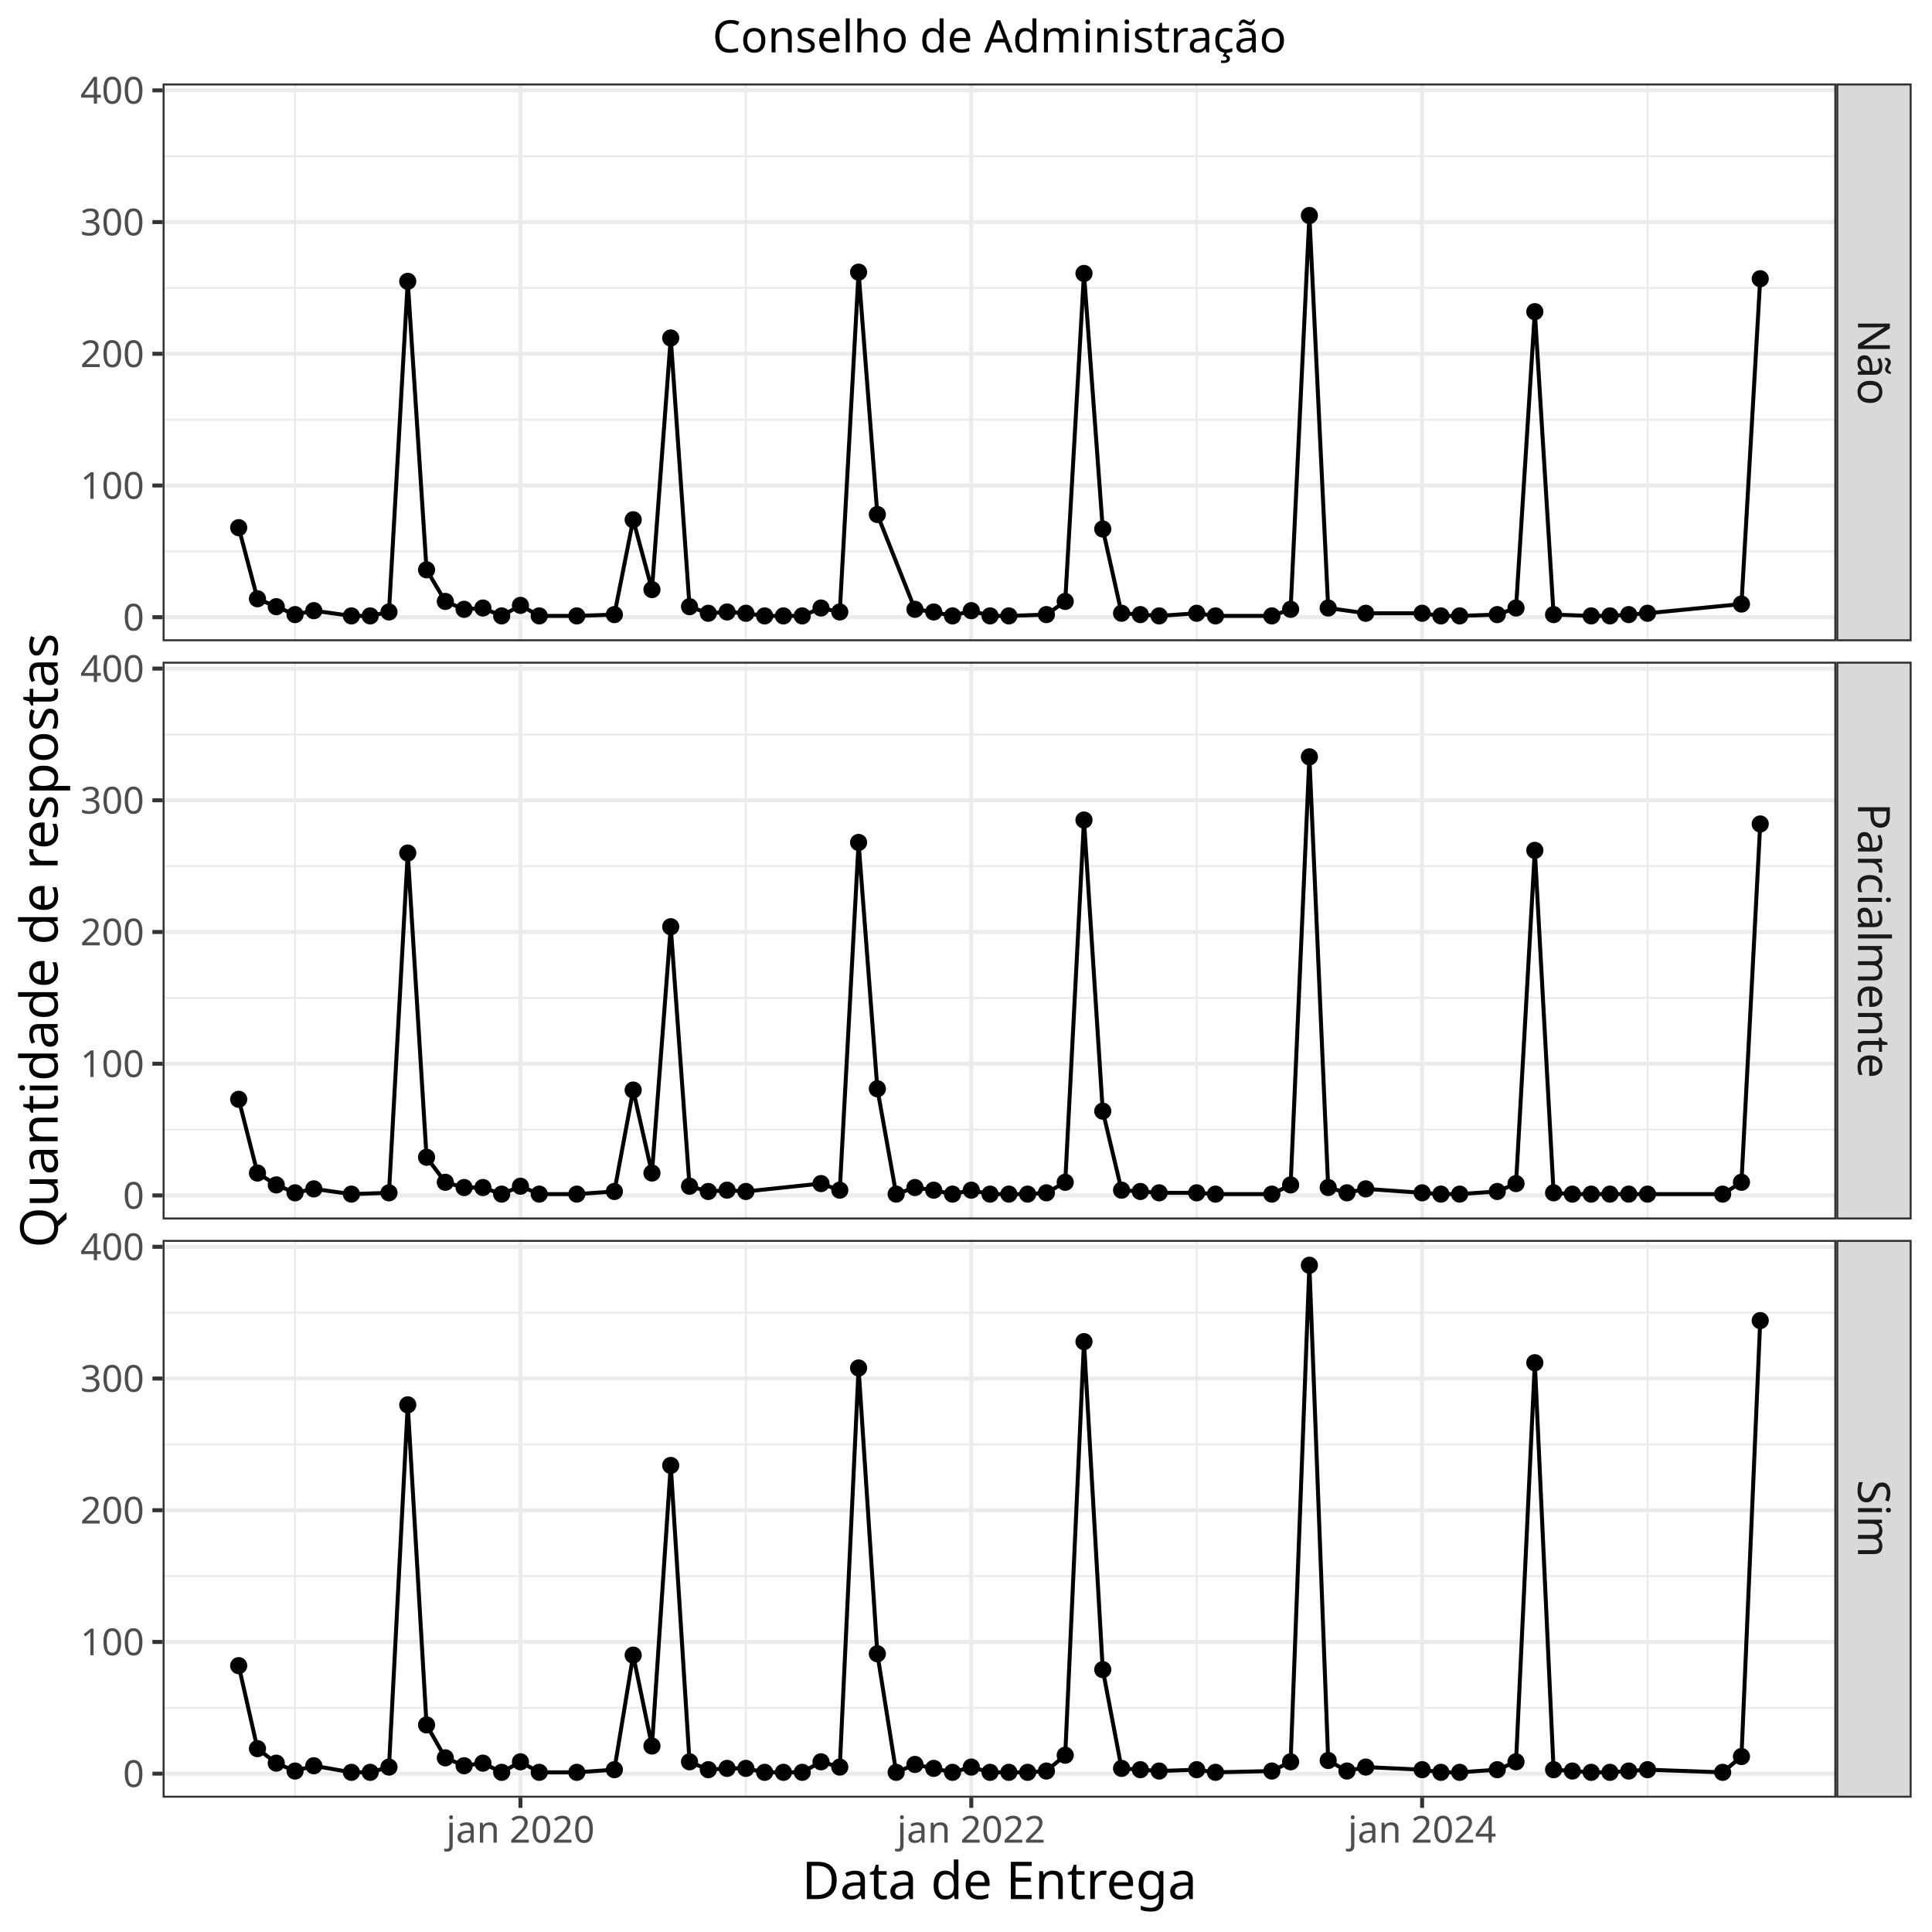
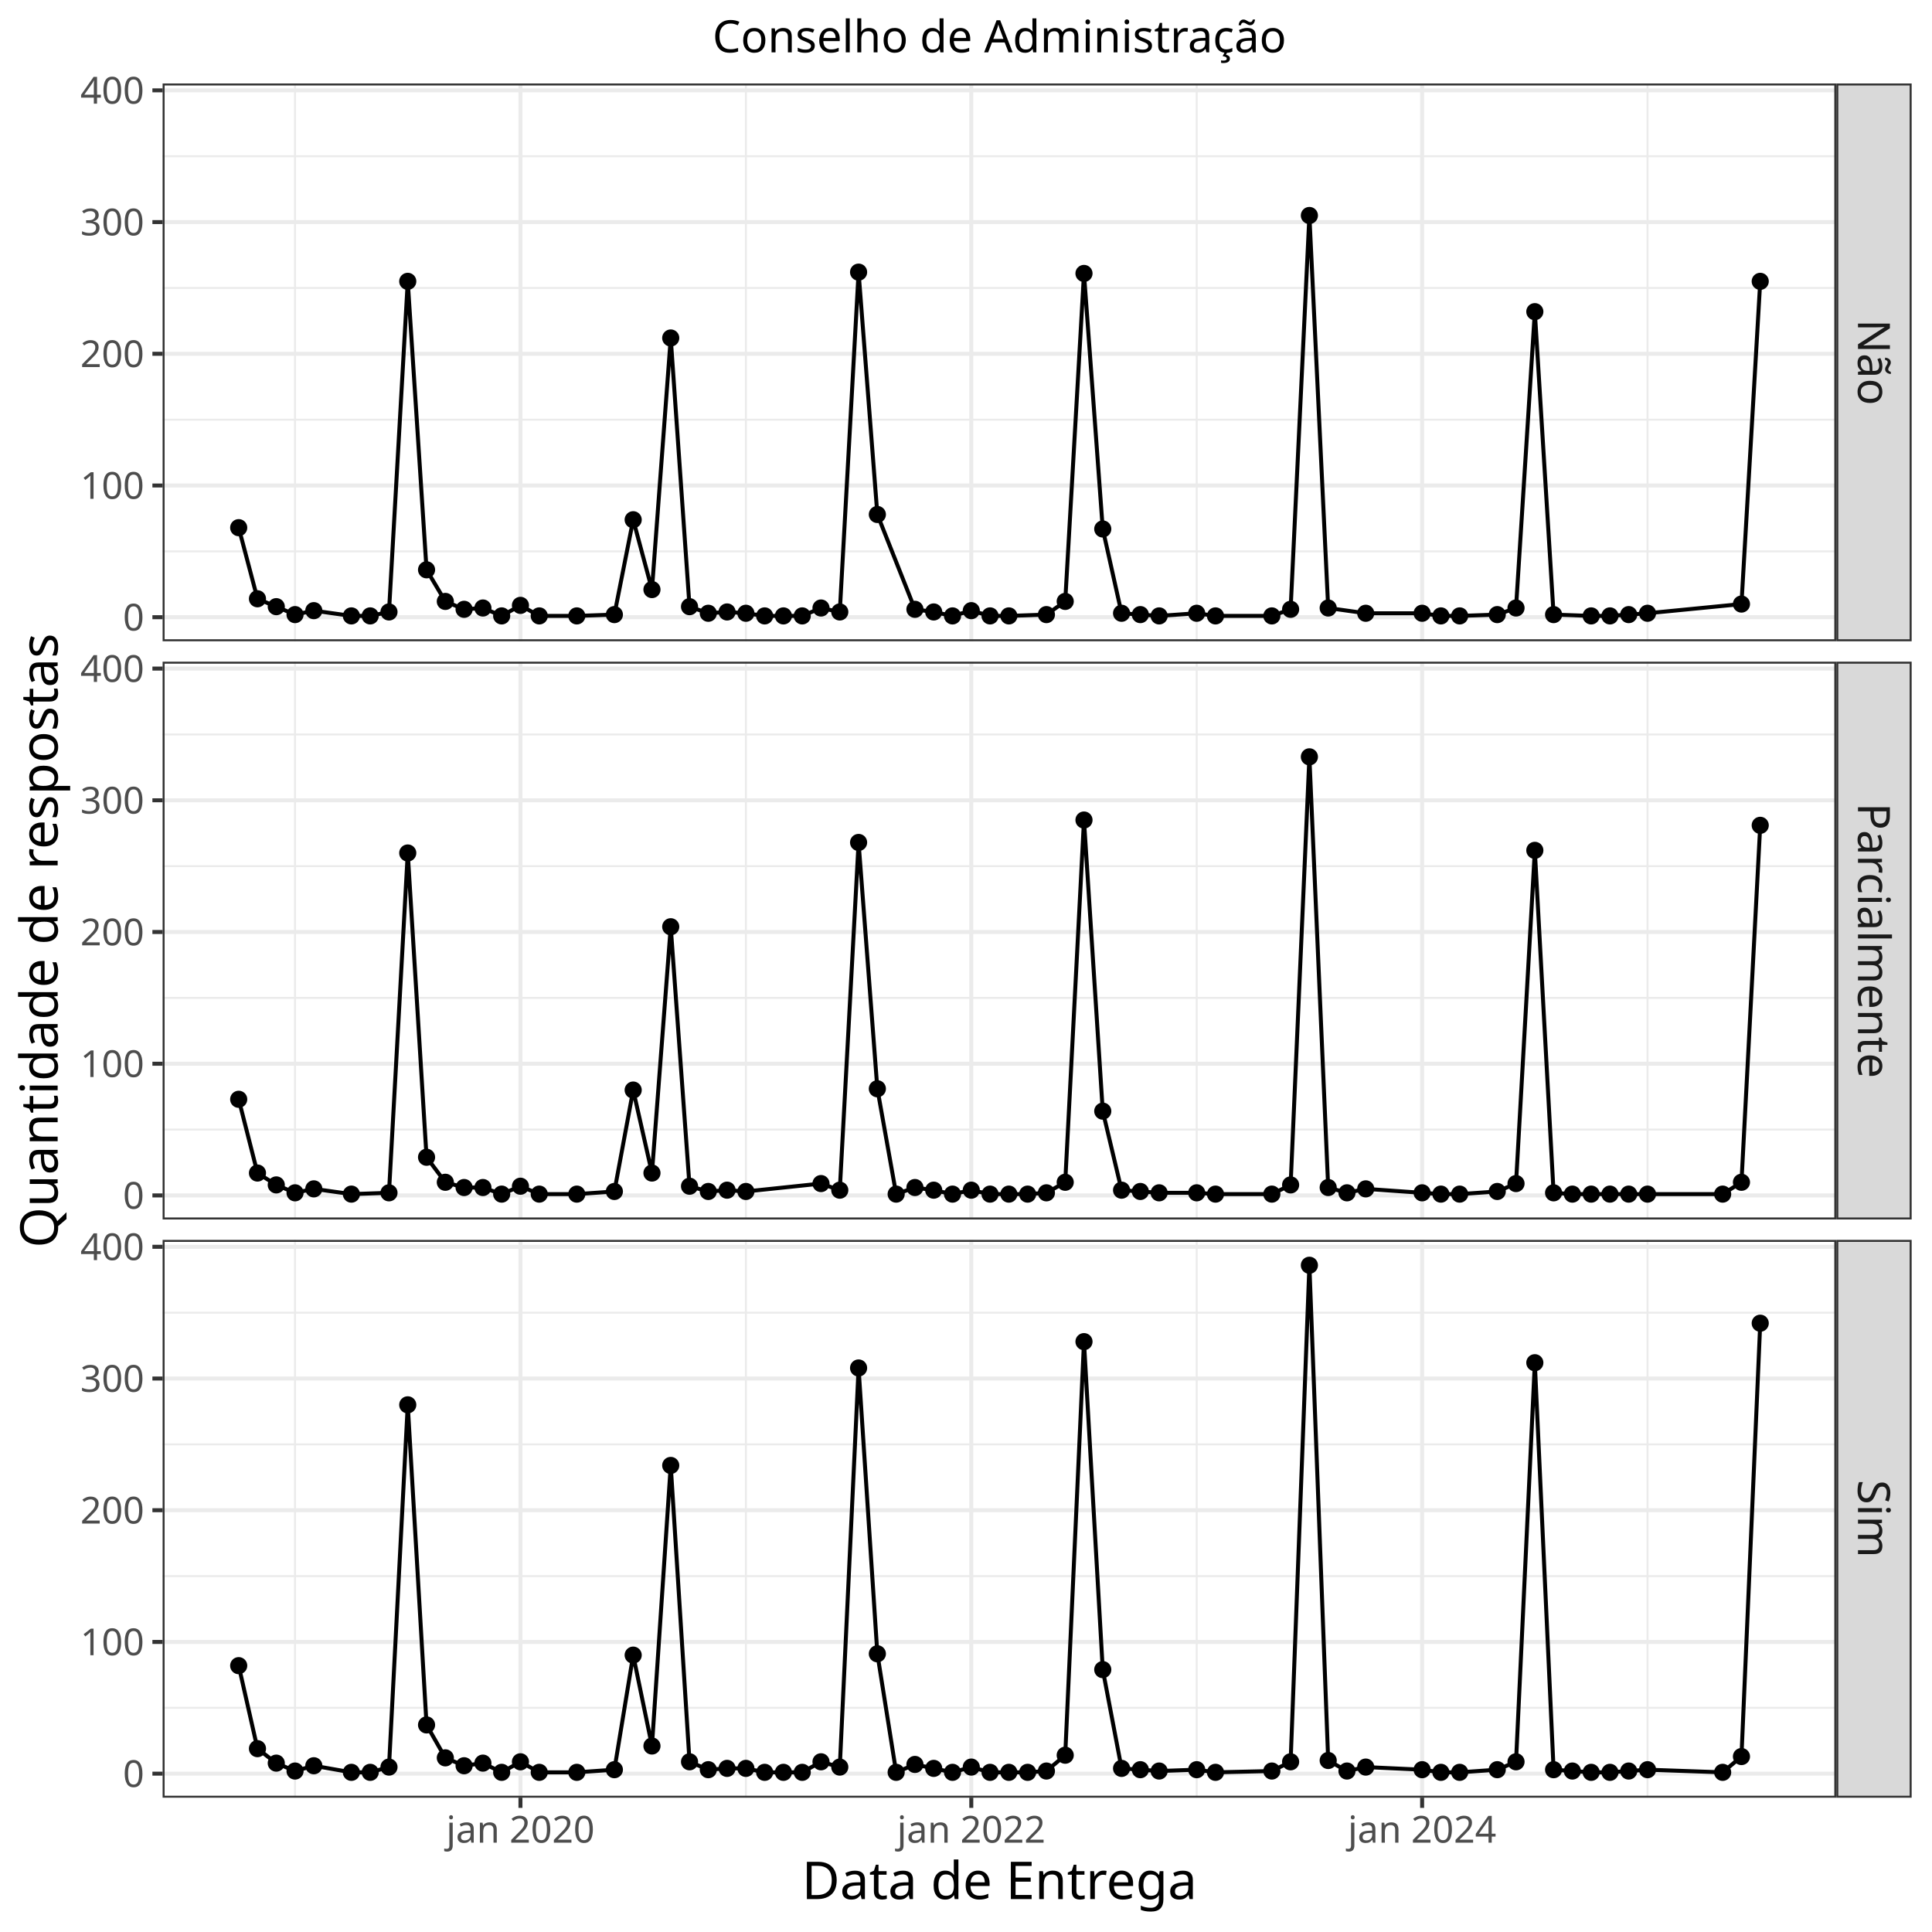
<svg xmlns="http://www.w3.org/2000/svg" class="svglite" width="518.74pt" height="518.74pt" viewBox="0 0 518.74 518.74">
  <defs>
    <style type="text/css">
    .svglite line, .svglite polyline, .svglite polygon, .svglite path, .svglite rect, .svglite circle {
      fill: none;
      stroke: #000000;
      stroke-linecap: round;
      stroke-linejoin: round;
      stroke-miterlimit: 10.00;
    }
    .svglite text {
      white-space: pre;
    }
  </style>
  </defs>
  <rect width="100%" height="100%" style="stroke: none; fill: #FFFFFF;" />
  <defs>
    <clipPath id="cpMC4wMHw1MTguNzR8MC4wMHw1MTguNzQ=">
      <rect x="0.00" y="0.00" width="518.74" height="518.74" />
    </clipPath>
  </defs>
  <g clip-path="url(#cpMC4wMHw1MTguNzR8MC4wMHw1MTguNzQ=)">
    <rect x="-0" y="0.00" width="518.74" height="518.74" style="stroke-width: 1.07; stroke: #FFFFFF; fill: #FFFFFF;" />
  </g>
  <defs>
    <clipPath id="cpNDMuNjZ8NDkzLjA1fDIyLjQxfDE3Mi4xOA==">
      <rect x="43.66" y="22.41" width="449.38" height="149.77" />
    </clipPath>
  </defs>
  <g clip-path="url(#cpNDMuNjZ8NDkzLjA1fDIyLjQxfDE3Mi4xOA==)">
    <rect x="43.66" y="22.41" width="449.38" height="149.77" style="stroke-width: 1.07; stroke: none; fill: #FFFFFF;" />
    <polyline points="43.66,148.04 493.05,148.04 " style="stroke-width: 0.53; stroke: #EBEBEB; stroke-linecap: butt;" />
    <polyline points="43.66,112.68 493.05,112.68 " style="stroke-width: 0.53; stroke: #EBEBEB; stroke-linecap: butt;" />
    <polyline points="43.66,77.31 493.05,77.31 " style="stroke-width: 0.53; stroke: #EBEBEB; stroke-linecap: butt;" />
    <polyline points="43.66,41.95 493.05,41.95 " style="stroke-width: 0.53; stroke: #EBEBEB; stroke-linecap: butt;" />
    <polyline points="79.22,172.18 79.22,22.41 " style="stroke-width: 0.53; stroke: #EBEBEB; stroke-linecap: butt;" />
    <polyline points="200.27,172.18 200.27,22.41 " style="stroke-width: 0.53; stroke: #EBEBEB; stroke-linecap: butt;" />
    <polyline points="321.31,172.18 321.31,22.41 " style="stroke-width: 0.53; stroke: #EBEBEB; stroke-linecap: butt;" />
    <polyline points="442.36,172.18 442.36,22.41 " style="stroke-width: 0.53; stroke: #EBEBEB; stroke-linecap: butt;" />
    <polyline points="43.66,165.72 493.05,165.72 " style="stroke-width: 1.07; stroke: #EBEBEB; stroke-linecap: butt;" />
    <polyline points="43.66,130.36 493.05,130.36 " style="stroke-width: 1.07; stroke: #EBEBEB; stroke-linecap: butt;" />
    <polyline points="43.66,94.99 493.05,94.99 " style="stroke-width: 1.07; stroke: #EBEBEB; stroke-linecap: butt;" />
    <polyline points="43.66,59.63 493.05,59.63 " style="stroke-width: 1.07; stroke: #EBEBEB; stroke-linecap: butt;" />
    <polyline points="43.66,24.26 493.05,24.26 " style="stroke-width: 1.07; stroke: #EBEBEB; stroke-linecap: butt;" />
    <polyline points="139.74,172.18 139.74,22.41 " style="stroke-width: 1.07; stroke: #EBEBEB; stroke-linecap: butt;" />
    <polyline points="260.79,172.18 260.79,22.41 " style="stroke-width: 1.07; stroke: #EBEBEB; stroke-linecap: butt;" />
    <polyline points="381.84,172.18 381.84,22.41 " style="stroke-width: 1.07; stroke: #EBEBEB; stroke-linecap: butt;" />
-     <polyline points="64.09,141.68 69.13,160.77 74.18,162.89 79.22,165.02 84.26,163.96 94.35,165.37 99.40,165.37 104.44,164.31 109.48,75.54 114.53,152.99 119.57,161.48 124.61,163.60 129.66,163.25 134.70,165.37 139.74,162.54 144.79,165.37 154.87,165.37 164.96,165.02 170.01,139.55 175.05,158.30 180.09,90.75 185.14,162.89 190.18,164.66 195.22,164.31 200.27,164.66 205.31,165.37 210.35,165.37 215.40,165.37 220.44,163.25 225.48,164.31 230.53,73.07 235.57,138.14 245.66,163.60 250.70,164.31 255.75,165.37 260.79,163.96 265.83,165.37 270.88,165.37 280.96,165.02 286.01,161.48 291.05,73.42 296.09,142.03 301.14,164.66 306.18,165.02 311.23,165.37 321.31,164.66 326.36,165.37 341.49,165.37 346.53,163.60 351.57,57.86 356.62,163.25 366.70,164.66 381.84,164.66 386.88,165.37 391.92,165.37 402.01,165.02 407.05,163.25 412.10,83.68 417.14,165.02 427.23,165.37 432.27,165.37 437.31,165.02 442.36,164.66 467.58,162.19 472.62,74.84 " style="stroke-width: 1.07; stroke-linecap: butt;" />
+     <polyline points="64.09,141.68 69.13,160.77 74.18,162.89 79.22,165.02 84.26,163.96 94.35,165.37 99.40,165.37 104.44,164.31 109.48,75.54 114.53,152.99 119.57,161.48 124.61,163.60 129.66,163.25 134.70,165.37 139.74,162.54 144.79,165.37 154.87,165.37 164.96,165.02 170.01,139.55 175.05,158.30 180.09,90.75 185.14,162.89 190.18,164.66 195.22,164.31 200.27,164.66 205.31,165.37 210.35,165.37 215.40,165.37 220.44,163.25 225.48,164.31 230.53,73.07 235.57,138.14 245.66,163.60 250.70,164.31 255.75,165.37 260.79,163.96 265.83,165.37 270.88,165.37 280.96,165.02 286.01,161.48 291.05,73.42 296.09,142.03 301.14,164.66 306.18,165.02 311.23,165.37 321.31,164.66 326.36,165.37 341.49,165.37 346.53,163.60 351.57,57.86 356.62,163.25 366.70,164.66 381.84,164.66 386.88,165.37 391.92,165.37 402.01,165.02 407.05,163.25 412.10,83.68 417.14,165.02 427.23,165.37 432.27,165.37 437.31,165.02 442.36,164.66 467.58,162.19 472.62,75.54 " style="stroke-width: 1.07; stroke-linecap: butt;" />
    <circle cx="64.09" cy="141.68" r="1.95" style="stroke-width: 0.71; fill: #000000;" />
    <circle cx="69.13" cy="160.77" r="1.95" style="stroke-width: 0.71; fill: #000000;" />
    <circle cx="74.18" cy="162.89" r="1.95" style="stroke-width: 0.71; fill: #000000;" />
    <circle cx="79.22" cy="165.02" r="1.95" style="stroke-width: 0.71; fill: #000000;" />
    <circle cx="84.26" cy="163.96" r="1.95" style="stroke-width: 0.71; fill: #000000;" />
    <circle cx="94.35" cy="165.37" r="1.95" style="stroke-width: 0.71; fill: #000000;" />
    <circle cx="99.40" cy="165.37" r="1.95" style="stroke-width: 0.71; fill: #000000;" />
    <circle cx="104.44" cy="164.31" r="1.95" style="stroke-width: 0.71; fill: #000000;" />
    <circle cx="109.48" cy="75.54" r="1.95" style="stroke-width: 0.71; fill: #000000;" />
    <circle cx="114.53" cy="152.99" r="1.95" style="stroke-width: 0.71; fill: #000000;" />
    <circle cx="119.57" cy="161.48" r="1.95" style="stroke-width: 0.71; fill: #000000;" />
    <circle cx="124.61" cy="163.60" r="1.95" style="stroke-width: 0.71; fill: #000000;" />
    <circle cx="129.66" cy="163.25" r="1.95" style="stroke-width: 0.71; fill: #000000;" />
    <circle cx="134.70" cy="165.37" r="1.95" style="stroke-width: 0.71; fill: #000000;" />
    <circle cx="139.74" cy="162.54" r="1.95" style="stroke-width: 0.71; fill: #000000;" />
    <circle cx="144.79" cy="165.37" r="1.95" style="stroke-width: 0.71; fill: #000000;" />
    <circle cx="154.87" cy="165.37" r="1.95" style="stroke-width: 0.71; fill: #000000;" />
    <circle cx="164.96" cy="165.02" r="1.95" style="stroke-width: 0.71; fill: #000000;" />
    <circle cx="170.01" cy="139.55" r="1.95" style="stroke-width: 0.71; fill: #000000;" />
    <circle cx="175.05" cy="158.30" r="1.95" style="stroke-width: 0.71; fill: #000000;" />
    <circle cx="180.09" cy="90.75" r="1.95" style="stroke-width: 0.71; fill: #000000;" />
    <circle cx="185.14" cy="162.89" r="1.95" style="stroke-width: 0.71; fill: #000000;" />
    <circle cx="190.18" cy="164.66" r="1.95" style="stroke-width: 0.71; fill: #000000;" />
    <circle cx="195.22" cy="164.31" r="1.95" style="stroke-width: 0.71; fill: #000000;" />
    <circle cx="200.27" cy="164.66" r="1.95" style="stroke-width: 0.71; fill: #000000;" />
    <circle cx="205.31" cy="165.37" r="1.95" style="stroke-width: 0.71; fill: #000000;" />
    <circle cx="210.35" cy="165.37" r="1.95" style="stroke-width: 0.71; fill: #000000;" />
    <circle cx="215.40" cy="165.37" r="1.95" style="stroke-width: 0.71; fill: #000000;" />
    <circle cx="220.44" cy="163.25" r="1.95" style="stroke-width: 0.71; fill: #000000;" />
    <circle cx="225.48" cy="164.31" r="1.95" style="stroke-width: 0.71; fill: #000000;" />
    <circle cx="230.53" cy="73.07" r="1.95" style="stroke-width: 0.71; fill: #000000;" />
    <circle cx="235.57" cy="138.14" r="1.95" style="stroke-width: 0.71; fill: #000000;" />
    <circle cx="245.66" cy="163.60" r="1.95" style="stroke-width: 0.71; fill: #000000;" />
    <circle cx="250.70" cy="164.31" r="1.95" style="stroke-width: 0.71; fill: #000000;" />
    <circle cx="255.75" cy="165.37" r="1.95" style="stroke-width: 0.71; fill: #000000;" />
    <circle cx="260.79" cy="163.96" r="1.95" style="stroke-width: 0.71; fill: #000000;" />
    <circle cx="265.83" cy="165.37" r="1.95" style="stroke-width: 0.71; fill: #000000;" />
    <circle cx="270.88" cy="165.37" r="1.95" style="stroke-width: 0.71; fill: #000000;" />
    <circle cx="280.96" cy="165.02" r="1.95" style="stroke-width: 0.71; fill: #000000;" />
    <circle cx="286.01" cy="161.48" r="1.95" style="stroke-width: 0.71; fill: #000000;" />
    <circle cx="291.05" cy="73.42" r="1.95" style="stroke-width: 0.71; fill: #000000;" />
    <circle cx="296.09" cy="142.03" r="1.95" style="stroke-width: 0.71; fill: #000000;" />
    <circle cx="301.14" cy="164.66" r="1.95" style="stroke-width: 0.71; fill: #000000;" />
    <circle cx="306.18" cy="165.02" r="1.95" style="stroke-width: 0.71; fill: #000000;" />
    <circle cx="311.23" cy="165.37" r="1.95" style="stroke-width: 0.71; fill: #000000;" />
    <circle cx="321.31" cy="164.66" r="1.95" style="stroke-width: 0.71; fill: #000000;" />
    <circle cx="326.36" cy="165.37" r="1.95" style="stroke-width: 0.71; fill: #000000;" />
    <circle cx="341.49" cy="165.37" r="1.95" style="stroke-width: 0.71; fill: #000000;" />
    <circle cx="346.53" cy="163.60" r="1.95" style="stroke-width: 0.71; fill: #000000;" />
    <circle cx="351.57" cy="57.86" r="1.95" style="stroke-width: 0.71; fill: #000000;" />
    <circle cx="356.62" cy="163.25" r="1.95" style="stroke-width: 0.71; fill: #000000;" />
    <circle cx="366.70" cy="164.66" r="1.95" style="stroke-width: 0.71; fill: #000000;" />
    <circle cx="381.84" cy="164.66" r="1.95" style="stroke-width: 0.71; fill: #000000;" />
    <circle cx="386.88" cy="165.37" r="1.95" style="stroke-width: 0.71; fill: #000000;" />
    <circle cx="391.92" cy="165.37" r="1.95" style="stroke-width: 0.71; fill: #000000;" />
    <circle cx="402.01" cy="165.02" r="1.95" style="stroke-width: 0.71; fill: #000000;" />
    <circle cx="407.05" cy="163.25" r="1.95" style="stroke-width: 0.71; fill: #000000;" />
    <circle cx="412.10" cy="83.68" r="1.95" style="stroke-width: 0.71; fill: #000000;" />
    <circle cx="417.14" cy="165.02" r="1.95" style="stroke-width: 0.71; fill: #000000;" />
    <circle cx="427.23" cy="165.37" r="1.95" style="stroke-width: 0.71; fill: #000000;" />
    <circle cx="432.27" cy="165.37" r="1.95" style="stroke-width: 0.71; fill: #000000;" />
    <circle cx="437.31" cy="165.02" r="1.95" style="stroke-width: 0.71; fill: #000000;" />
    <circle cx="442.36" cy="164.66" r="1.95" style="stroke-width: 0.71; fill: #000000;" />
    <circle cx="467.58" cy="162.19" r="1.95" style="stroke-width: 0.71; fill: #000000;" />
-     <circle cx="472.62" cy="74.84" r="1.95" style="stroke-width: 0.71; fill: #000000;" />
+     <circle cx="472.62" cy="75.54" r="1.95" style="stroke-width: 0.71; fill: #000000;" />
    <rect x="43.66" y="22.41" width="449.38" height="149.77" style="stroke-width: 1.07; stroke: #333333;" />
  </g>
  <g clip-path="url(#cpMC4wMHw1MTguNzR8MC4wMHw1MTguNzQ=)">
</g>
  <defs>
    <clipPath id="cpNDMuNjZ8NDkzLjA1fDE3Ny42NnwzMjcuNDM=">
      <rect x="43.66" y="177.66" width="449.38" height="149.77" />
    </clipPath>
  </defs>
  <g clip-path="url(#cpNDMuNjZ8NDkzLjA1fDE3Ny42NnwzMjcuNDM=)">
    <rect x="43.66" y="177.66" width="449.38" height="149.77" style="stroke-width: 1.07; stroke: none; fill: #FFFFFF;" />
    <polyline points="43.66,303.29 493.05,303.29 " style="stroke-width: 0.53; stroke: #EBEBEB; stroke-linecap: butt;" />
    <polyline points="43.66,267.93 493.05,267.93 " style="stroke-width: 0.53; stroke: #EBEBEB; stroke-linecap: butt;" />
    <polyline points="43.66,232.56 493.05,232.56 " style="stroke-width: 0.53; stroke: #EBEBEB; stroke-linecap: butt;" />
    <polyline points="43.66,197.20 493.05,197.20 " style="stroke-width: 0.53; stroke: #EBEBEB; stroke-linecap: butt;" />
    <polyline points="79.22,327.43 79.22,177.66 " style="stroke-width: 0.53; stroke: #EBEBEB; stroke-linecap: butt;" />
    <polyline points="200.27,327.43 200.27,177.66 " style="stroke-width: 0.53; stroke: #EBEBEB; stroke-linecap: butt;" />
    <polyline points="321.31,327.43 321.31,177.66 " style="stroke-width: 0.53; stroke: #EBEBEB; stroke-linecap: butt;" />
    <polyline points="442.36,327.43 442.36,177.66 " style="stroke-width: 0.53; stroke: #EBEBEB; stroke-linecap: butt;" />
    <polyline points="43.66,320.97 493.05,320.97 " style="stroke-width: 1.07; stroke: #EBEBEB; stroke-linecap: butt;" />
    <polyline points="43.66,285.61 493.05,285.61 " style="stroke-width: 1.07; stroke: #EBEBEB; stroke-linecap: butt;" />
    <polyline points="43.66,250.24 493.05,250.24 " style="stroke-width: 1.07; stroke: #EBEBEB; stroke-linecap: butt;" />
    <polyline points="43.66,214.88 493.05,214.88 " style="stroke-width: 1.07; stroke: #EBEBEB; stroke-linecap: butt;" />
    <polyline points="43.66,179.51 493.05,179.51 " style="stroke-width: 1.07; stroke: #EBEBEB; stroke-linecap: butt;" />
    <polyline points="139.74,327.43 139.74,177.66 " style="stroke-width: 1.07; stroke: #EBEBEB; stroke-linecap: butt;" />
    <polyline points="260.79,327.43 260.79,177.66 " style="stroke-width: 1.07; stroke: #EBEBEB; stroke-linecap: butt;" />
    <polyline points="381.84,327.43 381.84,177.66 " style="stroke-width: 1.07; stroke: #EBEBEB; stroke-linecap: butt;" />
-     <polyline points="64.09,295.16 69.13,314.96 74.18,318.15 79.22,320.27 84.26,319.21 94.35,320.62 104.44,320.27 109.48,229.03 114.53,310.72 119.57,317.44 124.61,318.85 129.66,318.85 134.70,320.62 139.74,318.50 144.79,320.62 154.87,320.62 164.96,319.91 170.01,292.68 175.05,314.96 180.09,248.83 185.14,318.50 190.18,319.91 195.22,319.56 200.27,319.91 220.44,317.79 225.48,319.56 230.53,226.20 235.57,292.33 240.62,320.62 245.66,318.85 250.70,319.56 255.75,320.62 260.79,319.56 265.83,320.62 270.88,320.62 275.92,320.62 280.96,320.27 286.01,317.44 291.05,220.18 296.09,298.34 301.14,319.56 306.18,319.91 311.23,320.27 321.31,320.27 326.36,320.62 341.49,320.62 346.53,318.15 351.57,203.21 356.62,318.85 361.66,320.27 366.70,319.21 381.84,320.27 386.88,320.62 391.92,320.62 402.01,319.91 407.05,317.79 412.10,228.32 417.14,320.27 422.18,320.62 427.23,320.62 432.27,320.62 437.31,320.62 442.36,320.62 462.53,320.62 467.58,317.44 472.62,221.24 " style="stroke-width: 1.07; stroke-linecap: butt;" />
+     <polyline points="64.09,295.16 69.13,314.96 74.18,318.15 79.22,320.27 84.26,319.21 94.35,320.62 104.44,320.27 109.48,229.03 114.53,310.72 119.57,317.44 124.61,318.85 129.66,318.85 134.70,320.62 139.74,318.50 144.79,320.62 154.87,320.62 164.96,319.91 170.01,292.68 175.05,314.96 180.09,248.83 185.14,318.50 190.18,319.91 195.22,319.56 200.27,319.91 220.44,317.79 225.48,319.56 230.53,226.20 235.57,292.33 240.62,320.62 245.66,318.85 250.70,319.56 255.75,320.62 260.79,319.56 265.83,320.62 270.88,320.62 275.92,320.62 280.96,320.27 286.01,317.44 291.05,220.18 296.09,298.34 301.14,319.56 306.18,319.91 311.23,320.27 321.31,320.27 326.36,320.62 341.49,320.62 346.53,318.15 351.57,203.21 356.62,318.85 361.66,320.27 366.70,319.21 381.84,320.27 386.88,320.62 391.92,320.62 402.01,319.91 407.05,317.79 412.10,228.32 417.14,320.27 422.18,320.62 427.23,320.62 432.27,320.62 437.31,320.62 442.36,320.62 462.53,320.62 467.58,317.44 472.62,221.60 " style="stroke-width: 1.07; stroke-linecap: butt;" />
    <circle cx="64.09" cy="295.16" r="1.95" style="stroke-width: 0.71; fill: #000000;" />
    <circle cx="69.13" cy="314.96" r="1.95" style="stroke-width: 0.71; fill: #000000;" />
    <circle cx="74.18" cy="318.15" r="1.95" style="stroke-width: 0.71; fill: #000000;" />
    <circle cx="79.22" cy="320.27" r="1.95" style="stroke-width: 0.71; fill: #000000;" />
    <circle cx="84.26" cy="319.21" r="1.95" style="stroke-width: 0.71; fill: #000000;" />
    <circle cx="94.35" cy="320.62" r="1.95" style="stroke-width: 0.71; fill: #000000;" />
    <circle cx="104.44" cy="320.27" r="1.95" style="stroke-width: 0.71; fill: #000000;" />
    <circle cx="109.48" cy="229.03" r="1.95" style="stroke-width: 0.71; fill: #000000;" />
    <circle cx="114.53" cy="310.72" r="1.95" style="stroke-width: 0.71; fill: #000000;" />
    <circle cx="119.57" cy="317.44" r="1.95" style="stroke-width: 0.71; fill: #000000;" />
    <circle cx="124.61" cy="318.85" r="1.95" style="stroke-width: 0.71; fill: #000000;" />
    <circle cx="129.66" cy="318.85" r="1.95" style="stroke-width: 0.71; fill: #000000;" />
    <circle cx="134.70" cy="320.62" r="1.95" style="stroke-width: 0.71; fill: #000000;" />
    <circle cx="139.74" cy="318.50" r="1.95" style="stroke-width: 0.71; fill: #000000;" />
    <circle cx="144.79" cy="320.62" r="1.95" style="stroke-width: 0.71; fill: #000000;" />
    <circle cx="154.87" cy="320.62" r="1.95" style="stroke-width: 0.71; fill: #000000;" />
    <circle cx="164.96" cy="319.91" r="1.95" style="stroke-width: 0.71; fill: #000000;" />
    <circle cx="170.01" cy="292.68" r="1.95" style="stroke-width: 0.71; fill: #000000;" />
    <circle cx="175.05" cy="314.96" r="1.95" style="stroke-width: 0.71; fill: #000000;" />
    <circle cx="180.09" cy="248.83" r="1.95" style="stroke-width: 0.71; fill: #000000;" />
    <circle cx="185.14" cy="318.50" r="1.95" style="stroke-width: 0.71; fill: #000000;" />
    <circle cx="190.18" cy="319.91" r="1.95" style="stroke-width: 0.71; fill: #000000;" />
    <circle cx="195.22" cy="319.56" r="1.95" style="stroke-width: 0.71; fill: #000000;" />
    <circle cx="200.27" cy="319.91" r="1.95" style="stroke-width: 0.71; fill: #000000;" />
    <circle cx="220.44" cy="317.79" r="1.95" style="stroke-width: 0.71; fill: #000000;" />
    <circle cx="225.48" cy="319.56" r="1.95" style="stroke-width: 0.71; fill: #000000;" />
    <circle cx="230.53" cy="226.20" r="1.95" style="stroke-width: 0.71; fill: #000000;" />
    <circle cx="235.57" cy="292.33" r="1.95" style="stroke-width: 0.71; fill: #000000;" />
    <circle cx="240.62" cy="320.62" r="1.95" style="stroke-width: 0.71; fill: #000000;" />
    <circle cx="245.66" cy="318.85" r="1.95" style="stroke-width: 0.71; fill: #000000;" />
    <circle cx="250.70" cy="319.56" r="1.95" style="stroke-width: 0.71; fill: #000000;" />
    <circle cx="255.75" cy="320.62" r="1.95" style="stroke-width: 0.71; fill: #000000;" />
    <circle cx="260.79" cy="319.56" r="1.95" style="stroke-width: 0.71; fill: #000000;" />
    <circle cx="265.83" cy="320.62" r="1.95" style="stroke-width: 0.71; fill: #000000;" />
    <circle cx="270.88" cy="320.62" r="1.95" style="stroke-width: 0.71; fill: #000000;" />
    <circle cx="275.92" cy="320.62" r="1.95" style="stroke-width: 0.71; fill: #000000;" />
    <circle cx="280.96" cy="320.27" r="1.95" style="stroke-width: 0.71; fill: #000000;" />
    <circle cx="286.01" cy="317.44" r="1.95" style="stroke-width: 0.71; fill: #000000;" />
    <circle cx="291.05" cy="220.18" r="1.95" style="stroke-width: 0.71; fill: #000000;" />
    <circle cx="296.09" cy="298.34" r="1.95" style="stroke-width: 0.71; fill: #000000;" />
    <circle cx="301.14" cy="319.56" r="1.95" style="stroke-width: 0.71; fill: #000000;" />
    <circle cx="306.18" cy="319.91" r="1.95" style="stroke-width: 0.71; fill: #000000;" />
    <circle cx="311.23" cy="320.27" r="1.95" style="stroke-width: 0.71; fill: #000000;" />
    <circle cx="321.31" cy="320.27" r="1.95" style="stroke-width: 0.71; fill: #000000;" />
    <circle cx="326.36" cy="320.62" r="1.95" style="stroke-width: 0.71; fill: #000000;" />
    <circle cx="341.49" cy="320.62" r="1.95" style="stroke-width: 0.71; fill: #000000;" />
    <circle cx="346.53" cy="318.15" r="1.95" style="stroke-width: 0.71; fill: #000000;" />
    <circle cx="351.57" cy="203.21" r="1.95" style="stroke-width: 0.71; fill: #000000;" />
    <circle cx="356.62" cy="318.85" r="1.95" style="stroke-width: 0.71; fill: #000000;" />
    <circle cx="361.66" cy="320.27" r="1.95" style="stroke-width: 0.71; fill: #000000;" />
    <circle cx="366.70" cy="319.21" r="1.95" style="stroke-width: 0.71; fill: #000000;" />
    <circle cx="381.84" cy="320.27" r="1.95" style="stroke-width: 0.71; fill: #000000;" />
    <circle cx="386.88" cy="320.62" r="1.95" style="stroke-width: 0.71; fill: #000000;" />
    <circle cx="391.92" cy="320.62" r="1.95" style="stroke-width: 0.71; fill: #000000;" />
    <circle cx="402.01" cy="319.91" r="1.95" style="stroke-width: 0.71; fill: #000000;" />
    <circle cx="407.05" cy="317.79" r="1.95" style="stroke-width: 0.71; fill: #000000;" />
    <circle cx="412.10" cy="228.32" r="1.95" style="stroke-width: 0.71; fill: #000000;" />
    <circle cx="417.14" cy="320.27" r="1.95" style="stroke-width: 0.71; fill: #000000;" />
    <circle cx="422.18" cy="320.62" r="1.95" style="stroke-width: 0.71; fill: #000000;" />
    <circle cx="427.23" cy="320.62" r="1.95" style="stroke-width: 0.71; fill: #000000;" />
    <circle cx="432.27" cy="320.62" r="1.95" style="stroke-width: 0.71; fill: #000000;" />
    <circle cx="437.31" cy="320.62" r="1.95" style="stroke-width: 0.71; fill: #000000;" />
    <circle cx="442.36" cy="320.62" r="1.95" style="stroke-width: 0.71; fill: #000000;" />
    <circle cx="462.53" cy="320.62" r="1.95" style="stroke-width: 0.71; fill: #000000;" />
    <circle cx="467.58" cy="317.44" r="1.95" style="stroke-width: 0.71; fill: #000000;" />
-     <circle cx="472.62" cy="221.24" r="1.95" style="stroke-width: 0.71; fill: #000000;" />
+     <circle cx="472.62" cy="221.60" r="1.95" style="stroke-width: 0.71; fill: #000000;" />
    <rect x="43.66" y="177.66" width="449.38" height="149.77" style="stroke-width: 1.07; stroke: #333333;" />
  </g>
  <g clip-path="url(#cpMC4wMHw1MTguNzR8MC4wMHw1MTguNzQ=)">
</g>
  <defs>
    <clipPath id="cpNDMuNjZ8NDkzLjA1fDMzMi45MXw0ODIuNjg=">
      <rect x="43.66" y="332.91" width="449.38" height="149.77" />
    </clipPath>
  </defs>
  <g clip-path="url(#cpNDMuNjZ8NDkzLjA1fDMzMi45MXw0ODIuNjg=)">
    <rect x="43.66" y="332.91" width="449.38" height="149.77" style="stroke-width: 1.07; stroke: none; fill: #FFFFFF;" />
    <polyline points="43.66,458.54 493.05,458.54 " style="stroke-width: 0.53; stroke: #EBEBEB; stroke-linecap: butt;" />
    <polyline points="43.66,423.18 493.05,423.18 " style="stroke-width: 0.53; stroke: #EBEBEB; stroke-linecap: butt;" />
    <polyline points="43.66,387.81 493.05,387.81 " style="stroke-width: 0.53; stroke: #EBEBEB; stroke-linecap: butt;" />
    <polyline points="43.66,352.45 493.05,352.45 " style="stroke-width: 0.53; stroke: #EBEBEB; stroke-linecap: butt;" />
    <polyline points="79.22,482.68 79.22,332.91 " style="stroke-width: 0.53; stroke: #EBEBEB; stroke-linecap: butt;" />
    <polyline points="200.27,482.68 200.27,332.91 " style="stroke-width: 0.53; stroke: #EBEBEB; stroke-linecap: butt;" />
    <polyline points="321.31,482.68 321.31,332.91 " style="stroke-width: 0.53; stroke: #EBEBEB; stroke-linecap: butt;" />
    <polyline points="442.36,482.68 442.36,332.91 " style="stroke-width: 0.53; stroke: #EBEBEB; stroke-linecap: butt;" />
    <polyline points="43.66,476.22 493.05,476.22 " style="stroke-width: 1.07; stroke: #EBEBEB; stroke-linecap: butt;" />
    <polyline points="43.66,440.86 493.05,440.86 " style="stroke-width: 1.07; stroke: #EBEBEB; stroke-linecap: butt;" />
    <polyline points="43.66,405.49 493.05,405.49 " style="stroke-width: 1.07; stroke: #EBEBEB; stroke-linecap: butt;" />
    <polyline points="43.66,370.13 493.05,370.13 " style="stroke-width: 1.07; stroke: #EBEBEB; stroke-linecap: butt;" />
    <polyline points="43.66,334.76 493.05,334.76 " style="stroke-width: 1.07; stroke: #EBEBEB; stroke-linecap: butt;" />
    <polyline points="139.74,482.68 139.74,332.91 " style="stroke-width: 1.07; stroke: #EBEBEB; stroke-linecap: butt;" />
    <polyline points="260.79,482.68 260.79,332.91 " style="stroke-width: 1.07; stroke: #EBEBEB; stroke-linecap: butt;" />
    <polyline points="381.84,482.68 381.84,332.91 " style="stroke-width: 1.07; stroke: #EBEBEB; stroke-linecap: butt;" />
-     <polyline points="64.09,447.23 69.13,469.51 74.18,473.40 79.22,475.52 84.26,474.10 94.35,475.87 99.40,475.87 104.44,474.46 109.48,377.20 114.53,463.14 119.57,471.98 124.61,474.10 129.66,473.40 134.70,475.87 139.74,473.04 144.79,475.87 154.87,475.87 164.96,475.16 170.01,444.40 175.05,468.80 180.09,393.47 185.14,473.04 190.18,475.16 195.22,474.81 200.27,474.81 205.31,475.87 210.35,475.87 215.40,475.87 220.44,473.04 225.48,474.46 230.53,367.30 235.57,444.04 240.62,475.87 245.66,473.75 250.70,474.81 255.75,475.87 260.79,474.46 265.83,475.87 270.88,475.87 275.92,475.87 280.96,475.52 286.01,471.27 291.05,360.23 296.09,448.29 301.14,474.81 306.18,475.16 311.23,475.52 321.31,475.16 326.36,475.87 341.49,475.52 346.53,473.04 351.57,339.72 356.62,472.69 361.66,475.52 366.70,474.46 381.84,475.16 386.88,475.87 391.92,475.87 402.01,475.16 407.05,473.04 412.10,365.89 417.14,475.16 422.18,475.52 427.23,475.87 432.27,475.87 437.31,475.52 442.36,475.16 462.53,475.87 467.58,471.63 472.62,354.57 " style="stroke-width: 1.07; stroke-linecap: butt;" />
+     <polyline points="64.09,447.23 69.13,469.51 74.18,473.40 79.22,475.52 84.26,474.10 94.35,475.87 99.40,475.87 104.44,474.46 109.48,377.20 114.53,463.14 119.57,471.98 124.61,474.10 129.66,473.40 134.70,475.87 139.74,473.04 144.79,475.87 154.87,475.87 164.96,475.16 170.01,444.40 175.05,468.80 180.09,393.47 185.14,473.04 190.18,475.16 195.22,474.81 200.27,474.81 205.31,475.87 210.35,475.87 215.40,475.87 220.44,473.04 225.48,474.46 230.53,367.30 235.57,444.04 240.62,475.87 245.66,473.75 250.70,474.81 255.75,475.87 260.79,474.46 265.83,475.87 270.88,475.87 275.92,475.87 280.96,475.52 286.01,471.27 291.05,360.23 296.09,448.29 301.14,474.81 306.18,475.16 311.23,475.52 321.31,475.16 326.36,475.87 341.49,475.52 346.53,473.04 351.57,339.72 356.62,472.69 361.66,475.52 366.70,474.46 381.84,475.16 386.88,475.87 391.92,475.87 402.01,475.16 407.05,473.04 412.10,365.89 417.14,475.16 422.18,475.52 427.23,475.87 432.27,475.87 437.31,475.52 442.36,475.16 462.53,475.87 467.58,471.63 472.62,355.28 " style="stroke-width: 1.07; stroke-linecap: butt;" />
    <circle cx="64.09" cy="447.23" r="1.95" style="stroke-width: 0.71; fill: #000000;" />
    <circle cx="69.13" cy="469.51" r="1.95" style="stroke-width: 0.71; fill: #000000;" />
    <circle cx="74.18" cy="473.40" r="1.95" style="stroke-width: 0.71; fill: #000000;" />
    <circle cx="79.22" cy="475.52" r="1.95" style="stroke-width: 0.71; fill: #000000;" />
    <circle cx="84.26" cy="474.10" r="1.95" style="stroke-width: 0.71; fill: #000000;" />
    <circle cx="94.35" cy="475.87" r="1.95" style="stroke-width: 0.71; fill: #000000;" />
    <circle cx="99.40" cy="475.87" r="1.95" style="stroke-width: 0.71; fill: #000000;" />
    <circle cx="104.44" cy="474.46" r="1.95" style="stroke-width: 0.71; fill: #000000;" />
    <circle cx="109.48" cy="377.20" r="1.95" style="stroke-width: 0.71; fill: #000000;" />
    <circle cx="114.53" cy="463.14" r="1.95" style="stroke-width: 0.71; fill: #000000;" />
    <circle cx="119.57" cy="471.98" r="1.95" style="stroke-width: 0.71; fill: #000000;" />
    <circle cx="124.61" cy="474.10" r="1.95" style="stroke-width: 0.71; fill: #000000;" />
    <circle cx="129.66" cy="473.40" r="1.95" style="stroke-width: 0.71; fill: #000000;" />
    <circle cx="134.70" cy="475.87" r="1.95" style="stroke-width: 0.71; fill: #000000;" />
    <circle cx="139.74" cy="473.04" r="1.95" style="stroke-width: 0.71; fill: #000000;" />
    <circle cx="144.79" cy="475.87" r="1.95" style="stroke-width: 0.71; fill: #000000;" />
    <circle cx="154.87" cy="475.87" r="1.95" style="stroke-width: 0.71; fill: #000000;" />
    <circle cx="164.96" cy="475.16" r="1.95" style="stroke-width: 0.71; fill: #000000;" />
    <circle cx="170.01" cy="444.40" r="1.95" style="stroke-width: 0.71; fill: #000000;" />
    <circle cx="175.05" cy="468.80" r="1.95" style="stroke-width: 0.71; fill: #000000;" />
    <circle cx="180.09" cy="393.47" r="1.95" style="stroke-width: 0.71; fill: #000000;" />
    <circle cx="185.14" cy="473.04" r="1.95" style="stroke-width: 0.71; fill: #000000;" />
    <circle cx="190.18" cy="475.16" r="1.95" style="stroke-width: 0.71; fill: #000000;" />
    <circle cx="195.22" cy="474.81" r="1.95" style="stroke-width: 0.71; fill: #000000;" />
    <circle cx="200.27" cy="474.81" r="1.95" style="stroke-width: 0.71; fill: #000000;" />
    <circle cx="205.31" cy="475.87" r="1.95" style="stroke-width: 0.71; fill: #000000;" />
    <circle cx="210.35" cy="475.87" r="1.95" style="stroke-width: 0.71; fill: #000000;" />
    <circle cx="215.40" cy="475.87" r="1.95" style="stroke-width: 0.71; fill: #000000;" />
    <circle cx="220.44" cy="473.04" r="1.95" style="stroke-width: 0.71; fill: #000000;" />
    <circle cx="225.48" cy="474.46" r="1.95" style="stroke-width: 0.71; fill: #000000;" />
    <circle cx="230.53" cy="367.30" r="1.95" style="stroke-width: 0.71; fill: #000000;" />
    <circle cx="235.57" cy="444.04" r="1.95" style="stroke-width: 0.71; fill: #000000;" />
    <circle cx="240.62" cy="475.87" r="1.95" style="stroke-width: 0.71; fill: #000000;" />
    <circle cx="245.66" cy="473.75" r="1.95" style="stroke-width: 0.71; fill: #000000;" />
    <circle cx="250.70" cy="474.81" r="1.95" style="stroke-width: 0.71; fill: #000000;" />
    <circle cx="255.75" cy="475.87" r="1.95" style="stroke-width: 0.71; fill: #000000;" />
    <circle cx="260.79" cy="474.46" r="1.95" style="stroke-width: 0.71; fill: #000000;" />
    <circle cx="265.83" cy="475.87" r="1.95" style="stroke-width: 0.71; fill: #000000;" />
    <circle cx="270.88" cy="475.87" r="1.95" style="stroke-width: 0.71; fill: #000000;" />
    <circle cx="275.92" cy="475.87" r="1.95" style="stroke-width: 0.71; fill: #000000;" />
    <circle cx="280.96" cy="475.52" r="1.95" style="stroke-width: 0.71; fill: #000000;" />
    <circle cx="286.01" cy="471.27" r="1.95" style="stroke-width: 0.71; fill: #000000;" />
    <circle cx="291.05" cy="360.23" r="1.95" style="stroke-width: 0.71; fill: #000000;" />
    <circle cx="296.09" cy="448.29" r="1.95" style="stroke-width: 0.71; fill: #000000;" />
    <circle cx="301.14" cy="474.81" r="1.95" style="stroke-width: 0.71; fill: #000000;" />
    <circle cx="306.18" cy="475.16" r="1.95" style="stroke-width: 0.71; fill: #000000;" />
    <circle cx="311.23" cy="475.52" r="1.95" style="stroke-width: 0.71; fill: #000000;" />
    <circle cx="321.31" cy="475.16" r="1.95" style="stroke-width: 0.71; fill: #000000;" />
    <circle cx="326.36" cy="475.87" r="1.95" style="stroke-width: 0.71; fill: #000000;" />
    <circle cx="341.49" cy="475.52" r="1.95" style="stroke-width: 0.71; fill: #000000;" />
    <circle cx="346.53" cy="473.04" r="1.95" style="stroke-width: 0.71; fill: #000000;" />
    <circle cx="351.57" cy="339.72" r="1.95" style="stroke-width: 0.71; fill: #000000;" />
    <circle cx="356.62" cy="472.69" r="1.95" style="stroke-width: 0.71; fill: #000000;" />
    <circle cx="361.66" cy="475.52" r="1.95" style="stroke-width: 0.71; fill: #000000;" />
    <circle cx="366.70" cy="474.46" r="1.95" style="stroke-width: 0.71; fill: #000000;" />
    <circle cx="381.84" cy="475.16" r="1.95" style="stroke-width: 0.71; fill: #000000;" />
    <circle cx="386.88" cy="475.87" r="1.95" style="stroke-width: 0.71; fill: #000000;" />
    <circle cx="391.92" cy="475.87" r="1.95" style="stroke-width: 0.71; fill: #000000;" />
    <circle cx="402.01" cy="475.16" r="1.95" style="stroke-width: 0.71; fill: #000000;" />
    <circle cx="407.05" cy="473.04" r="1.95" style="stroke-width: 0.71; fill: #000000;" />
    <circle cx="412.10" cy="365.89" r="1.95" style="stroke-width: 0.71; fill: #000000;" />
    <circle cx="417.14" cy="475.16" r="1.95" style="stroke-width: 0.71; fill: #000000;" />
    <circle cx="422.18" cy="475.52" r="1.95" style="stroke-width: 0.71; fill: #000000;" />
    <circle cx="427.23" cy="475.87" r="1.95" style="stroke-width: 0.71; fill: #000000;" />
    <circle cx="432.27" cy="475.87" r="1.95" style="stroke-width: 0.71; fill: #000000;" />
    <circle cx="437.31" cy="475.52" r="1.95" style="stroke-width: 0.71; fill: #000000;" />
    <circle cx="442.36" cy="475.16" r="1.95" style="stroke-width: 0.71; fill: #000000;" />
    <circle cx="462.53" cy="475.87" r="1.95" style="stroke-width: 0.71; fill: #000000;" />
    <circle cx="467.58" cy="471.63" r="1.95" style="stroke-width: 0.71; fill: #000000;" />
-     <circle cx="472.62" cy="354.57" r="1.95" style="stroke-width: 0.71; fill: #000000;" />
+     <circle cx="472.62" cy="355.28" r="1.95" style="stroke-width: 0.71; fill: #000000;" />
    <rect x="43.66" y="332.91" width="449.38" height="149.77" style="stroke-width: 1.07; stroke: #333333;" />
  </g>
  <g clip-path="url(#cpMC4wMHw1MTguNzR8MC4wMHw1MTguNzQ=)">
</g>
  <defs>
    <clipPath id="cpNDkzLjA1fDUxMy4yNnwyMi40MXwxNzIuMTg=">
      <rect x="493.05" y="22.41" width="20.22" height="149.77" />
    </clipPath>
  </defs>
  <g clip-path="url(#cpNDkzLjA1fDUxMy4yNnwyMi40MXwxNzIuMTg=)">
    <rect x="493.05" y="22.41" width="20.22" height="149.77" style="stroke-width: 1.07; stroke: #333333; fill: #D9D9D9;" />
    <text transform="translate(498.87,97.29) rotate(90)" text-anchor="middle" style="font-size: 12.00px;fill: #1A1A1A; font-family: &quot;Noto Sans&quot;;" textLength="23.11px" lengthAdjust="spacingAndGlyphs">Não</text>
  </g>
  <g clip-path="url(#cpMC4wMHw1MTguNzR8MC4wMHw1MTguNzQ=)">
</g>
  <defs>
    <clipPath id="cpNDkzLjA1fDUxMy4yNnwxNzcuNjZ8MzI3LjQz">
      <rect x="493.05" y="177.66" width="20.22" height="149.77" />
    </clipPath>
  </defs>
  <g clip-path="url(#cpNDkzLjA1fDUxMy4yNnwxNzcuNjZ8MzI3LjQz)">
    <rect x="493.05" y="177.66" width="20.22" height="149.77" style="stroke-width: 1.07; stroke: #333333; fill: #D9D9D9;" />
    <text transform="translate(498.87,252.54) rotate(90)" text-anchor="middle" style="font-size: 12.00px;fill: #1A1A1A; font-family: &quot;Noto Sans&quot;;" textLength="74.13px" lengthAdjust="spacingAndGlyphs">Parcialmente</text>
  </g>
  <g clip-path="url(#cpMC4wMHw1MTguNzR8MC4wMHw1MTguNzQ=)">
</g>
  <defs>
    <clipPath id="cpNDkzLjA1fDUxMy4yNnwzMzIuOTF8NDgyLjY4">
      <rect x="493.05" y="332.91" width="20.22" height="149.77" />
    </clipPath>
  </defs>
  <g clip-path="url(#cpNDkzLjA1fDUxMy4yNnwzMzIuOTF8NDgyLjY4)">
    <rect x="493.05" y="332.91" width="20.22" height="149.77" style="stroke-width: 1.07; stroke: #333333; fill: #D9D9D9;" />
    <text transform="translate(498.87,407.79) rotate(90)" text-anchor="middle" style="font-size: 12.00px;fill: #1A1A1A; font-family: &quot;Noto Sans&quot;;" textLength="20.90px" lengthAdjust="spacingAndGlyphs">Sim</text>
  </g>
  <g clip-path="url(#cpMC4wMHw1MTguNzR8MC4wMHw1MTguNzQ=)">
    <polyline points="139.74,485.42 139.74,482.68 " style="stroke-width: 1.07; stroke: #333333; stroke-linecap: butt;" />
    <polyline points="260.79,485.42 260.79,482.68 " style="stroke-width: 1.07; stroke: #333333; stroke-linecap: butt;" />
    <polyline points="381.84,485.42 381.84,482.68 " style="stroke-width: 1.07; stroke: #333333; stroke-linecap: butt;" />
    <text x="139.74" y="494.75" text-anchor="middle" style="font-size: 10.00px;fill: #4D4D4D; font-family: &quot;Noto Sans&quot;;" textLength="39.83px" lengthAdjust="spacingAndGlyphs">jan 2020</text>
    <text x="260.79" y="494.75" text-anchor="middle" style="font-size: 10.00px;fill: #4D4D4D; font-family: &quot;Noto Sans&quot;;" textLength="39.83px" lengthAdjust="spacingAndGlyphs">jan 2022</text>
    <text x="381.84" y="494.75" text-anchor="middle" style="font-size: 10.00px;fill: #4D4D4D; font-family: &quot;Noto Sans&quot;;" textLength="39.83px" lengthAdjust="spacingAndGlyphs">jan 2024</text>
    <text x="38.73" y="169.30" text-anchor="end" style="font-size: 10.00px;fill: #4D4D4D; font-family: &quot;Noto Sans&quot;;" textLength="5.72px" lengthAdjust="spacingAndGlyphs">0</text>
    <text x="38.73" y="133.93" text-anchor="end" style="font-size: 10.00px;fill: #4D4D4D; font-family: &quot;Noto Sans&quot;;" textLength="17.15px" lengthAdjust="spacingAndGlyphs">100</text>
    <text x="38.73" y="98.56" text-anchor="end" style="font-size: 10.00px;fill: #4D4D4D; font-family: &quot;Noto Sans&quot;;" textLength="17.15px" lengthAdjust="spacingAndGlyphs">200</text>
    <text x="38.73" y="63.20" text-anchor="end" style="font-size: 10.00px;fill: #4D4D4D; font-family: &quot;Noto Sans&quot;;" textLength="17.15px" lengthAdjust="spacingAndGlyphs">300</text>
    <text x="38.73" y="27.83" text-anchor="end" style="font-size: 10.00px;fill: #4D4D4D; font-family: &quot;Noto Sans&quot;;" textLength="17.15px" lengthAdjust="spacingAndGlyphs">400</text>
    <polyline points="40.92,165.72 43.66,165.72 " style="stroke-width: 1.07; stroke: #333333; stroke-linecap: butt;" />
    <polyline points="40.92,130.36 43.66,130.36 " style="stroke-width: 1.07; stroke: #333333; stroke-linecap: butt;" />
    <polyline points="40.92,94.99 43.66,94.99 " style="stroke-width: 1.07; stroke: #333333; stroke-linecap: butt;" />
    <polyline points="40.92,59.63 43.66,59.63 " style="stroke-width: 1.07; stroke: #333333; stroke-linecap: butt;" />
    <polyline points="40.92,24.26 43.66,24.26 " style="stroke-width: 1.07; stroke: #333333; stroke-linecap: butt;" />
    <text x="38.73" y="324.55" text-anchor="end" style="font-size: 10.00px;fill: #4D4D4D; font-family: &quot;Noto Sans&quot;;" textLength="5.72px" lengthAdjust="spacingAndGlyphs">0</text>
    <text x="38.73" y="289.18" text-anchor="end" style="font-size: 10.00px;fill: #4D4D4D; font-family: &quot;Noto Sans&quot;;" textLength="17.15px" lengthAdjust="spacingAndGlyphs">100</text>
    <text x="38.73" y="253.82" text-anchor="end" style="font-size: 10.00px;fill: #4D4D4D; font-family: &quot;Noto Sans&quot;;" textLength="17.15px" lengthAdjust="spacingAndGlyphs">200</text>
    <text x="38.73" y="218.45" text-anchor="end" style="font-size: 10.00px;fill: #4D4D4D; font-family: &quot;Noto Sans&quot;;" textLength="17.15px" lengthAdjust="spacingAndGlyphs">300</text>
    <text x="38.73" y="183.09" text-anchor="end" style="font-size: 10.00px;fill: #4D4D4D; font-family: &quot;Noto Sans&quot;;" textLength="17.15px" lengthAdjust="spacingAndGlyphs">400</text>
    <polyline points="40.92,320.97 43.66,320.97 " style="stroke-width: 1.07; stroke: #333333; stroke-linecap: butt;" />
    <polyline points="40.92,285.61 43.66,285.61 " style="stroke-width: 1.07; stroke: #333333; stroke-linecap: butt;" />
    <polyline points="40.92,250.24 43.66,250.24 " style="stroke-width: 1.07; stroke: #333333; stroke-linecap: butt;" />
    <polyline points="40.92,214.88 43.66,214.88 " style="stroke-width: 1.07; stroke: #333333; stroke-linecap: butt;" />
    <polyline points="40.92,179.51 43.66,179.51 " style="stroke-width: 1.07; stroke: #333333; stroke-linecap: butt;" />
    <text x="38.73" y="479.80" text-anchor="end" style="font-size: 10.00px;fill: #4D4D4D; font-family: &quot;Noto Sans&quot;;" textLength="5.72px" lengthAdjust="spacingAndGlyphs">0</text>
    <text x="38.73" y="444.43" text-anchor="end" style="font-size: 10.00px;fill: #4D4D4D; font-family: &quot;Noto Sans&quot;;" textLength="17.15px" lengthAdjust="spacingAndGlyphs">100</text>
    <text x="38.73" y="409.07" text-anchor="end" style="font-size: 10.00px;fill: #4D4D4D; font-family: &quot;Noto Sans&quot;;" textLength="17.15px" lengthAdjust="spacingAndGlyphs">200</text>
    <text x="38.73" y="373.70" text-anchor="end" style="font-size: 10.00px;fill: #4D4D4D; font-family: &quot;Noto Sans&quot;;" textLength="17.15px" lengthAdjust="spacingAndGlyphs">300</text>
    <text x="38.73" y="338.34" text-anchor="end" style="font-size: 10.00px;fill: #4D4D4D; font-family: &quot;Noto Sans&quot;;" textLength="17.15px" lengthAdjust="spacingAndGlyphs">400</text>
    <polyline points="40.92,476.22 43.66,476.22 " style="stroke-width: 1.07; stroke: #333333; stroke-linecap: butt;" />
    <polyline points="40.92,440.86 43.66,440.86 " style="stroke-width: 1.07; stroke: #333333; stroke-linecap: butt;" />
    <polyline points="40.92,405.49 43.66,405.49 " style="stroke-width: 1.07; stroke: #333333; stroke-linecap: butt;" />
    <polyline points="40.92,370.13 43.66,370.13 " style="stroke-width: 1.07; stroke: #333333; stroke-linecap: butt;" />
    <polyline points="40.92,334.76 43.66,334.76 " style="stroke-width: 1.07; stroke: #333333; stroke-linecap: butt;" />
    <text x="268.35" y="509.90" text-anchor="middle" style="font-size: 14.00px; font-family: &quot;Noto Sans&quot;;" textLength="106.42px" lengthAdjust="spacingAndGlyphs">Data de Entrega</text>
    <text transform="translate(15.48,252.54) rotate(-90)" text-anchor="middle" style="font-size: 14.00px; font-family: &quot;Noto Sans&quot;;" textLength="165.32px" lengthAdjust="spacingAndGlyphs">Quantidade de respostas</text>
    <text x="268.35" y="14.05" text-anchor="middle" style="font-size: 12.00px; font-family: &quot;Noto Sans&quot;;" textLength="154.31px" lengthAdjust="spacingAndGlyphs">Conselho de Administração</text>
  </g>
</svg>
